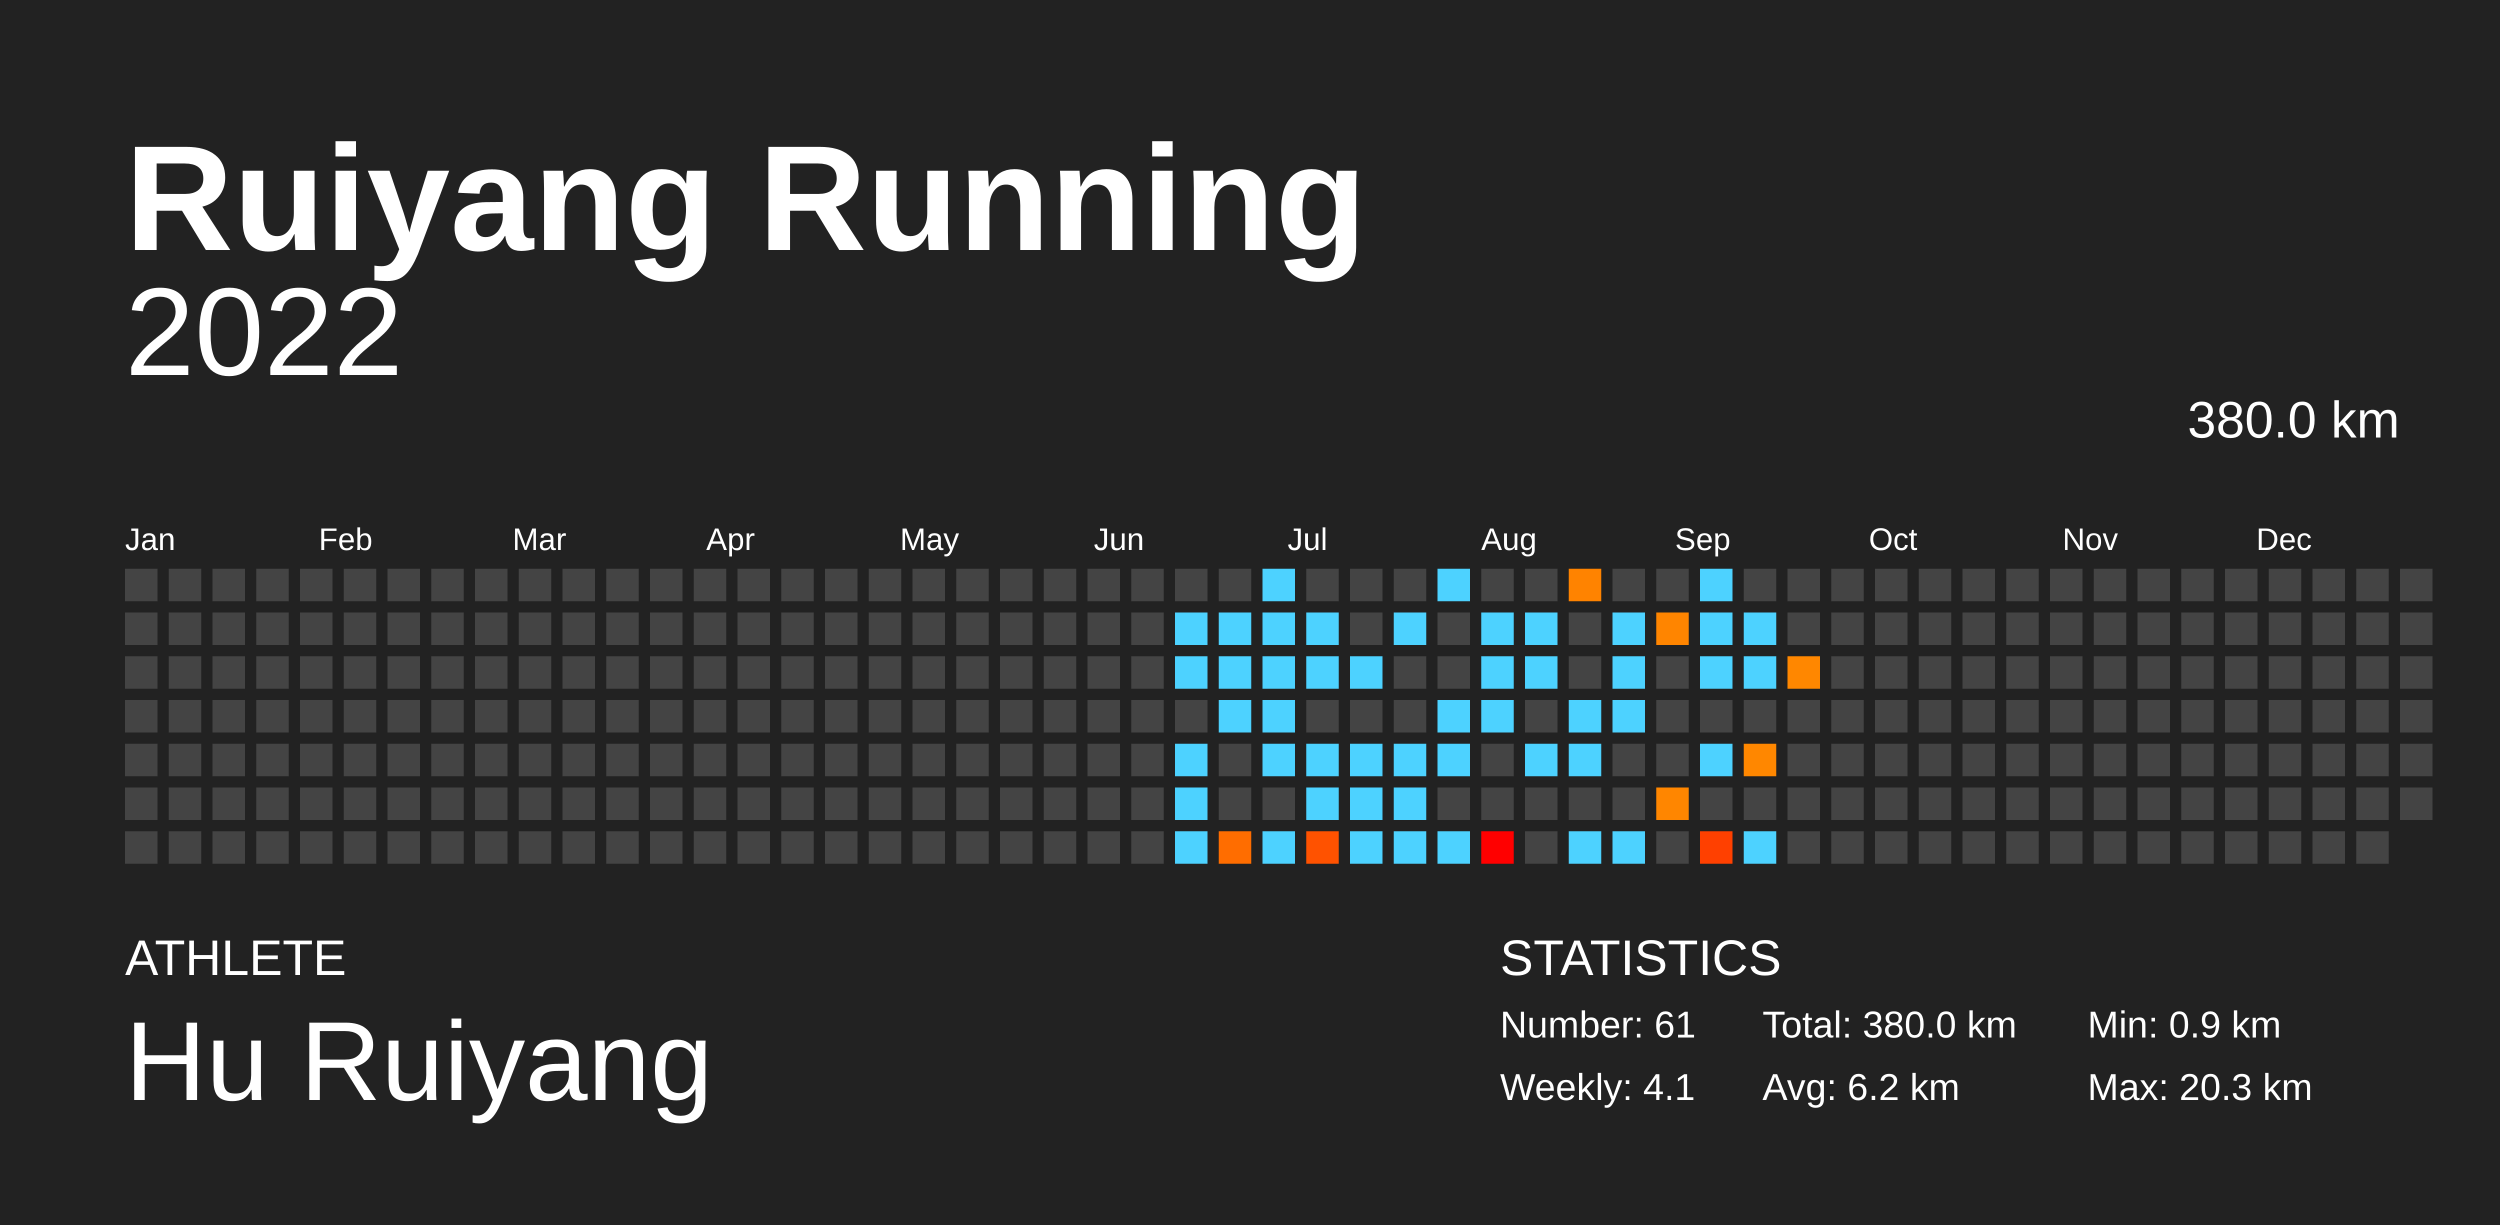
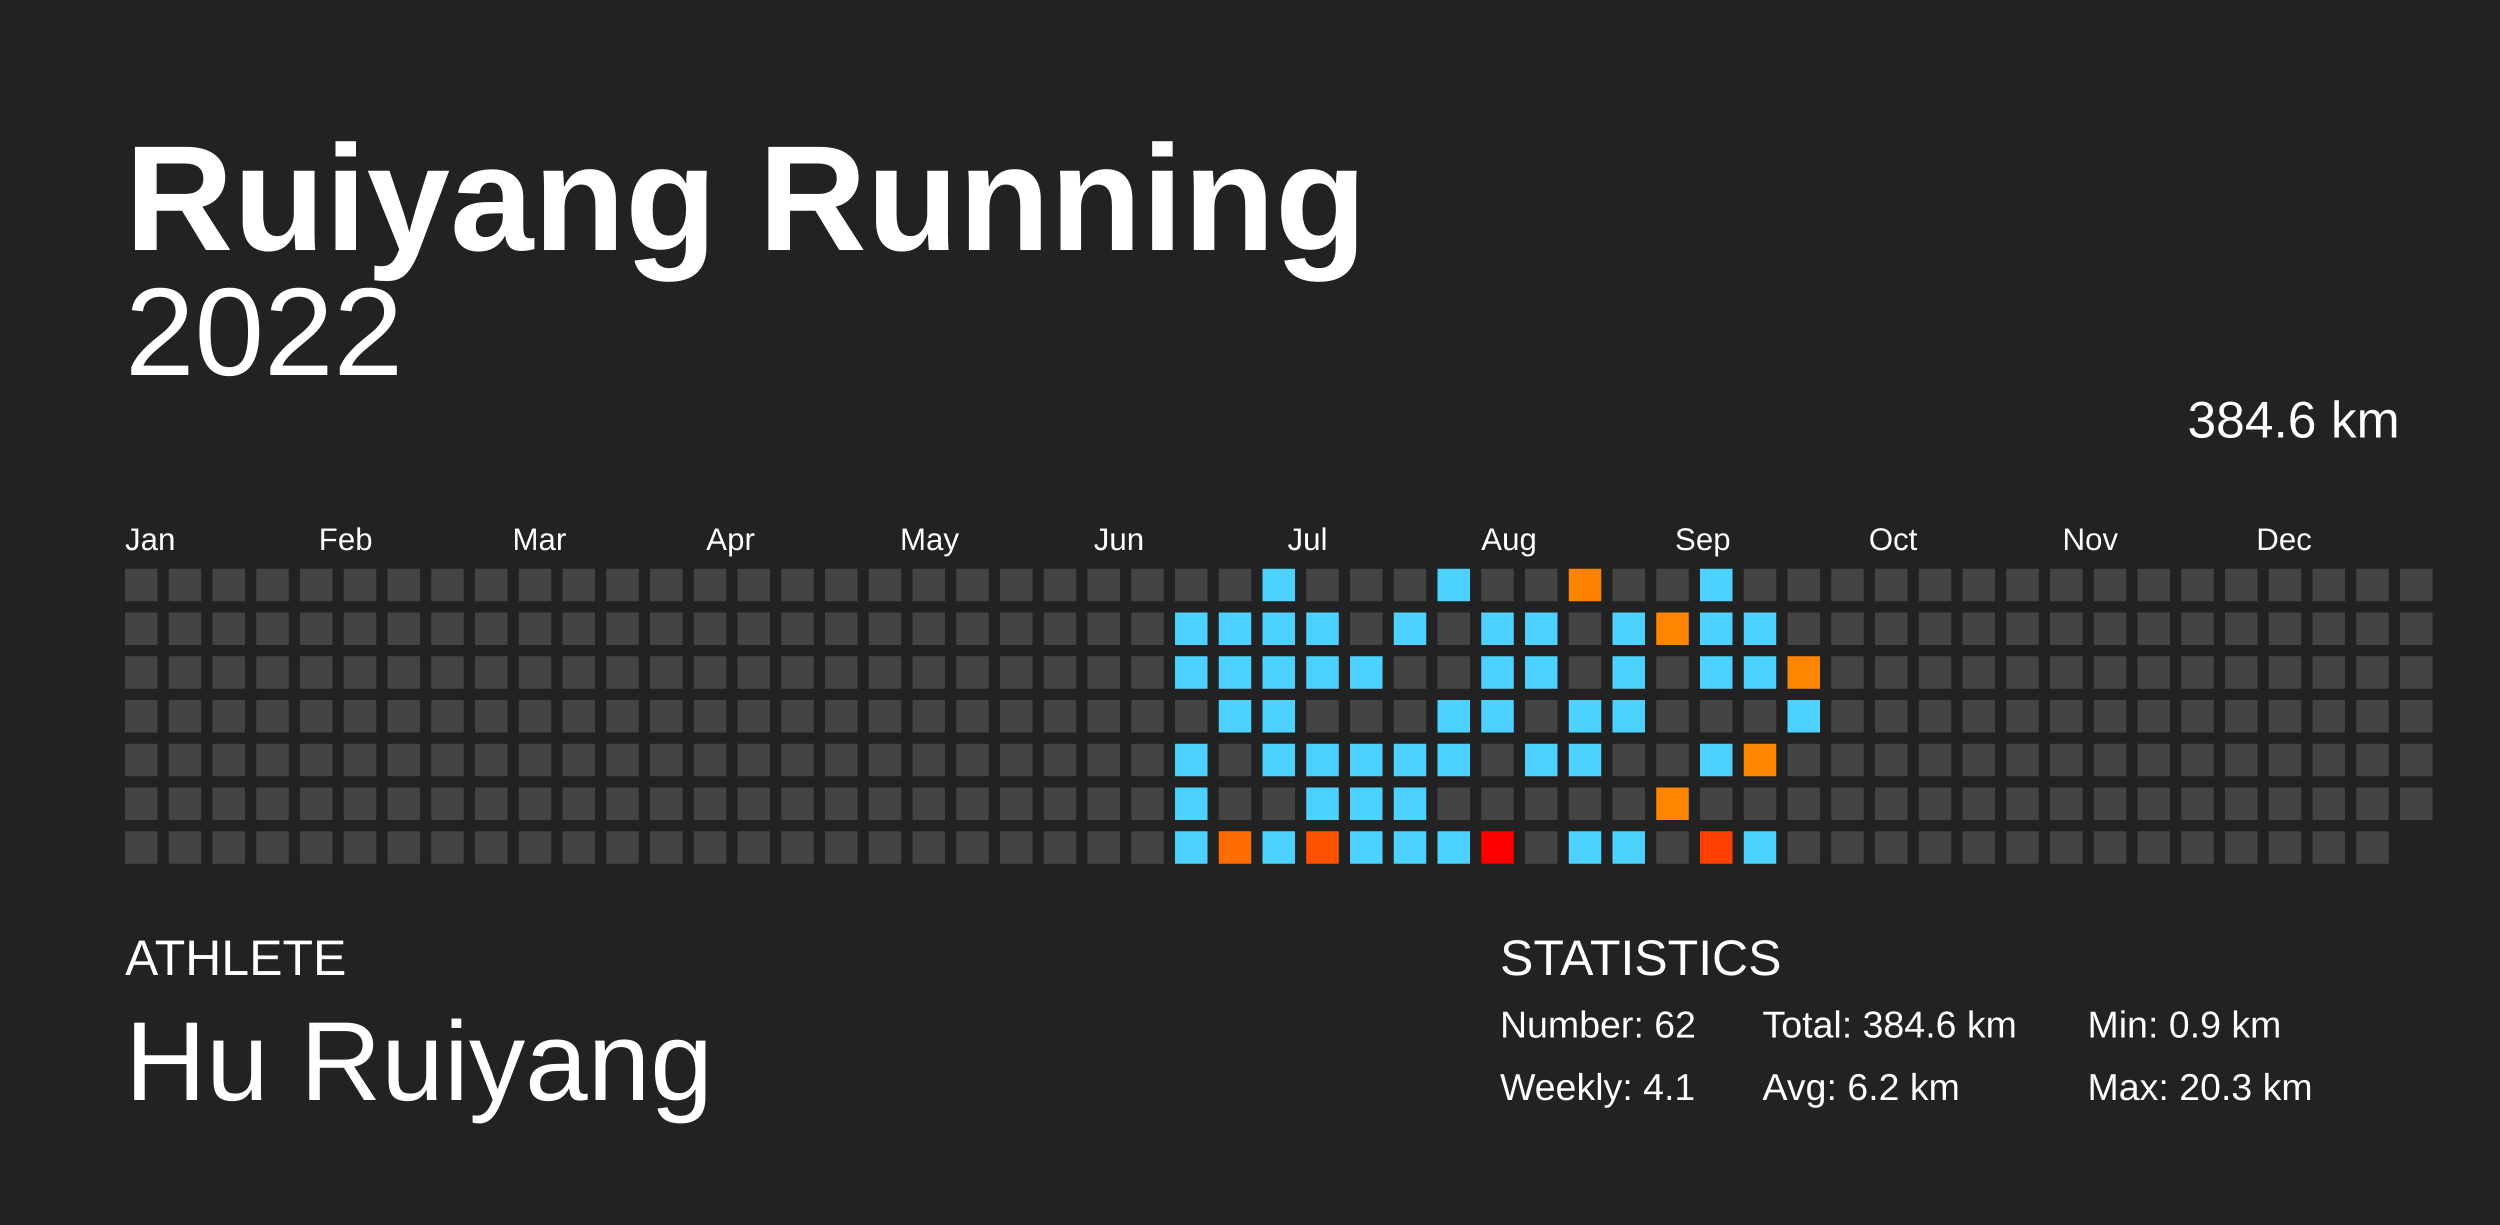
<svg xmlns="http://www.w3.org/2000/svg" baseProfile="full" height="98mm" version="1.1" viewBox="0,0,200,98" width="200mm">
  <defs />
  <rect fill="#222222" height="98" width="200" x="0" y="0" />
  <text fill="#FFFFFF" style="font-size:12px; font-family:Arial; font-weight:bold;" x="10" y="20">Ruiyang Running</text>
  <text fill="#FFFFFF" style="font-size:4px; font-family:Arial" x="10" y="78">ATHLETE</text>
  <text fill="#FFFFFF" style="font-size:9px; font-family:Arial" x="10" y="88">Hu Ruiyang</text>
  <text fill="#FFFFFF" style="font-size:4px; font-family:Arial" x="120" y="78">STATISTICS</text>
-   <text fill="#FFFFFF" style="font-size:3px; font-family:Arial" x="120" y="83">Number: 61</text>
+   <text fill="#FFFFFF" style="font-size:3px; font-family:Arial" x="120" y="83">Number: 62</text>
  <text fill="#FFFFFF" style="font-size:3px; font-family:Arial" x="120" y="88">Weekly: 4.1</text>
-   <text fill="#FFFFFF" style="font-size:3px; font-family:Arial" x="141" y="83">Total: 380.0 km</text>
+   <text fill="#FFFFFF" style="font-size:3px; font-family:Arial" x="141" y="83">Total: 384.6 km</text>
  <text fill="#FFFFFF" style="font-size:3px; font-family:Arial" x="141" y="88">Avg: 6.2 km</text>
  <text fill="#FFFFFF" style="font-size:3px; font-family:Arial" x="167" y="83">Min: 0.9 km</text>
  <text fill="#FFFFFF" style="font-size:3px; font-family:Arial" x="167" y="88">Max: 20.3 km</text>
  <text alignment-baseline="hanging" fill="#FFFFFF" style="font-size:10.0px; font-family:Arial;" x="10" y="30">2022</text>
-   <text alignment-baseline="hanging" fill="#FFFFFF" style="font-size:4.125px; font-family:Arial;" x="175" y="35">380.0 km</text>
+   <text alignment-baseline="hanging" fill="#FFFFFF" style="font-size:4.125px; font-family:Arial;" x="175" y="35">384.6 km</text>
  <text fill="#FFFFFF" style="font-size:2.5px; font-family:Arial" x="10.0" y="44">Jan</text>
  <text fill="#FFFFFF" style="font-size:2.5px; font-family:Arial" x="25.5" y="44">Feb</text>
  <text fill="#FFFFFF" style="font-size:2.5px; font-family:Arial" x="41.0" y="44">Mar</text>
  <text fill="#FFFFFF" style="font-size:2.5px; font-family:Arial" x="56.5" y="44">Apr</text>
  <text fill="#FFFFFF" style="font-size:2.5px; font-family:Arial" x="72.0" y="44">May</text>
  <text fill="#FFFFFF" style="font-size:2.5px; font-family:Arial" x="87.5" y="44">Jun</text>
  <text fill="#FFFFFF" style="font-size:2.5px; font-family:Arial" x="103.0" y="44">Jul</text>
  <text fill="#FFFFFF" style="font-size:2.5px; font-family:Arial" x="118.5" y="44">Aug</text>
  <text fill="#FFFFFF" style="font-size:2.5px; font-family:Arial" x="134.0" y="44">Sep</text>
  <text fill="#FFFFFF" style="font-size:2.5px; font-family:Arial" x="149.5" y="44">Oct</text>
  <text fill="#FFFFFF" style="font-size:2.5px; font-family:Arial" x="165.0" y="44">Nov</text>
  <text fill="#FFFFFF" style="font-size:2.5px; font-family:Arial" x="180.5" y="44">Dec</text>
  <rect fill="#444444" height="2.6" width="2.6" x="10.0" y="45.5" />
  <rect fill="#444444" height="2.6" width="2.6" x="10.0" y="49.0" />
  <rect fill="#444444" height="2.6" width="2.6" x="10.0" y="52.5" />
  <rect fill="#444444" height="2.6" width="2.6" x="10.0" y="56.0" />
  <rect fill="#444444" height="2.6" width="2.6" x="10.0" y="59.5" />
  <rect fill="#444444" height="2.6" width="2.6" x="10.0" y="63.0" />
  <rect fill="#444444" height="2.6" width="2.6" x="10.0" y="66.5" />
  <rect fill="#444444" height="2.6" width="2.6" x="13.5" y="45.5" />
  <rect fill="#444444" height="2.6" width="2.6" x="13.5" y="49.0" />
  <rect fill="#444444" height="2.6" width="2.6" x="13.5" y="52.5" />
  <rect fill="#444444" height="2.6" width="2.6" x="13.5" y="56.0" />
  <rect fill="#444444" height="2.6" width="2.6" x="13.5" y="59.5" />
  <rect fill="#444444" height="2.6" width="2.6" x="13.5" y="63.0" />
  <rect fill="#444444" height="2.6" width="2.6" x="13.5" y="66.5" />
  <rect fill="#444444" height="2.6" width="2.6" x="17.0" y="45.5" />
  <rect fill="#444444" height="2.6" width="2.6" x="17.0" y="49.0" />
  <rect fill="#444444" height="2.6" width="2.6" x="17.0" y="52.5" />
  <rect fill="#444444" height="2.6" width="2.6" x="17.0" y="56.0" />
  <rect fill="#444444" height="2.6" width="2.6" x="17.0" y="59.5" />
  <rect fill="#444444" height="2.6" width="2.6" x="17.0" y="63.0" />
  <rect fill="#444444" height="2.6" width="2.6" x="17.0" y="66.5" />
  <rect fill="#444444" height="2.6" width="2.6" x="20.5" y="45.5" />
  <rect fill="#444444" height="2.6" width="2.6" x="20.5" y="49.0" />
  <rect fill="#444444" height="2.6" width="2.6" x="20.5" y="52.5" />
  <rect fill="#444444" height="2.6" width="2.6" x="20.5" y="56.0" />
  <rect fill="#444444" height="2.6" width="2.6" x="20.5" y="59.5" />
  <rect fill="#444444" height="2.6" width="2.6" x="20.5" y="63.0" />
  <rect fill="#444444" height="2.6" width="2.6" x="20.5" y="66.5" />
  <rect fill="#444444" height="2.6" width="2.6" x="24.0" y="45.5" />
  <rect fill="#444444" height="2.6" width="2.6" x="24.0" y="49.0" />
  <rect fill="#444444" height="2.6" width="2.6" x="24.0" y="52.5" />
  <rect fill="#444444" height="2.6" width="2.6" x="24.0" y="56.0" />
  <rect fill="#444444" height="2.6" width="2.6" x="24.0" y="59.5" />
  <rect fill="#444444" height="2.6" width="2.6" x="24.0" y="63.0" />
  <rect fill="#444444" height="2.6" width="2.6" x="24.0" y="66.5" />
  <rect fill="#444444" height="2.6" width="2.6" x="27.5" y="45.5" />
  <rect fill="#444444" height="2.6" width="2.6" x="27.5" y="49.0" />
  <rect fill="#444444" height="2.6" width="2.6" x="27.5" y="52.5" />
  <rect fill="#444444" height="2.6" width="2.6" x="27.5" y="56.0" />
  <rect fill="#444444" height="2.6" width="2.6" x="27.5" y="59.5" />
  <rect fill="#444444" height="2.6" width="2.6" x="27.5" y="63.0" />
  <rect fill="#444444" height="2.6" width="2.6" x="27.5" y="66.5" />
  <rect fill="#444444" height="2.6" width="2.6" x="31.0" y="45.5" />
  <rect fill="#444444" height="2.6" width="2.6" x="31.0" y="49.0" />
  <rect fill="#444444" height="2.6" width="2.6" x="31.0" y="52.5" />
  <rect fill="#444444" height="2.6" width="2.6" x="31.0" y="56.0" />
  <rect fill="#444444" height="2.6" width="2.6" x="31.0" y="59.5" />
  <rect fill="#444444" height="2.6" width="2.6" x="31.0" y="63.0" />
  <rect fill="#444444" height="2.6" width="2.6" x="31.0" y="66.5" />
  <rect fill="#444444" height="2.6" width="2.6" x="34.5" y="45.5" />
  <rect fill="#444444" height="2.6" width="2.6" x="34.5" y="49.0" />
  <rect fill="#444444" height="2.6" width="2.6" x="34.5" y="52.5" />
  <rect fill="#444444" height="2.6" width="2.6" x="34.5" y="56.0" />
  <rect fill="#444444" height="2.6" width="2.6" x="34.5" y="59.5" />
  <rect fill="#444444" height="2.6" width="2.6" x="34.5" y="63.0" />
  <rect fill="#444444" height="2.6" width="2.6" x="34.5" y="66.5" />
  <rect fill="#444444" height="2.6" width="2.6" x="38.0" y="45.5" />
  <rect fill="#444444" height="2.6" width="2.6" x="38.0" y="49.0" />
  <rect fill="#444444" height="2.6" width="2.6" x="38.0" y="52.5" />
  <rect fill="#444444" height="2.6" width="2.6" x="38.0" y="56.0" />
  <rect fill="#444444" height="2.6" width="2.6" x="38.0" y="59.5" />
  <rect fill="#444444" height="2.6" width="2.6" x="38.0" y="63.0" />
  <rect fill="#444444" height="2.6" width="2.6" x="38.0" y="66.5" />
  <rect fill="#444444" height="2.6" width="2.6" x="41.5" y="45.5" />
  <rect fill="#444444" height="2.6" width="2.6" x="41.5" y="49.0" />
  <rect fill="#444444" height="2.6" width="2.6" x="41.5" y="52.5" />
  <rect fill="#444444" height="2.6" width="2.6" x="41.5" y="56.0" />
  <rect fill="#444444" height="2.6" width="2.6" x="41.5" y="59.5" />
  <rect fill="#444444" height="2.6" width="2.6" x="41.5" y="63.0" />
  <rect fill="#444444" height="2.6" width="2.6" x="41.5" y="66.5" />
  <rect fill="#444444" height="2.6" width="2.6" x="45.0" y="45.5" />
  <rect fill="#444444" height="2.6" width="2.6" x="45.0" y="49.0" />
  <rect fill="#444444" height="2.6" width="2.6" x="45.0" y="52.5" />
  <rect fill="#444444" height="2.6" width="2.6" x="45.0" y="56.0" />
  <rect fill="#444444" height="2.6" width="2.6" x="45.0" y="59.5" />
  <rect fill="#444444" height="2.6" width="2.6" x="45.0" y="63.0" />
  <rect fill="#444444" height="2.6" width="2.6" x="45.0" y="66.5" />
  <rect fill="#444444" height="2.6" width="2.6" x="48.5" y="45.5" />
  <rect fill="#444444" height="2.6" width="2.6" x="48.5" y="49.0" />
  <rect fill="#444444" height="2.6" width="2.6" x="48.5" y="52.5" />
  <rect fill="#444444" height="2.6" width="2.6" x="48.5" y="56.0" />
  <rect fill="#444444" height="2.6" width="2.6" x="48.5" y="59.5" />
  <rect fill="#444444" height="2.6" width="2.6" x="48.5" y="63.0" />
  <rect fill="#444444" height="2.6" width="2.6" x="48.5" y="66.5" />
  <rect fill="#444444" height="2.6" width="2.6" x="52.0" y="45.5" />
  <rect fill="#444444" height="2.6" width="2.6" x="52.0" y="49.0" />
  <rect fill="#444444" height="2.6" width="2.6" x="52.0" y="52.5" />
  <rect fill="#444444" height="2.6" width="2.6" x="52.0" y="56.0" />
  <rect fill="#444444" height="2.6" width="2.6" x="52.0" y="59.5" />
  <rect fill="#444444" height="2.6" width="2.6" x="52.0" y="63.0" />
  <rect fill="#444444" height="2.6" width="2.6" x="52.0" y="66.5" />
  <rect fill="#444444" height="2.6" width="2.6" x="55.5" y="45.5" />
  <rect fill="#444444" height="2.6" width="2.6" x="55.5" y="49.0" />
  <rect fill="#444444" height="2.6" width="2.6" x="55.5" y="52.5" />
  <rect fill="#444444" height="2.6" width="2.6" x="55.5" y="56.0" />
  <rect fill="#444444" height="2.6" width="2.6" x="55.5" y="59.5" />
  <rect fill="#444444" height="2.6" width="2.6" x="55.5" y="63.0" />
  <rect fill="#444444" height="2.6" width="2.6" x="55.5" y="66.5" />
  <rect fill="#444444" height="2.6" width="2.6" x="59.0" y="45.5" />
  <rect fill="#444444" height="2.6" width="2.6" x="59.0" y="49.0" />
  <rect fill="#444444" height="2.6" width="2.6" x="59.0" y="52.5" />
  <rect fill="#444444" height="2.6" width="2.6" x="59.0" y="56.0" />
  <rect fill="#444444" height="2.6" width="2.6" x="59.0" y="59.5" />
  <rect fill="#444444" height="2.6" width="2.6" x="59.0" y="63.0" />
  <rect fill="#444444" height="2.6" width="2.6" x="59.0" y="66.5" />
  <rect fill="#444444" height="2.6" width="2.6" x="62.5" y="45.5" />
  <rect fill="#444444" height="2.6" width="2.6" x="62.5" y="49.0" />
  <rect fill="#444444" height="2.6" width="2.6" x="62.5" y="52.5" />
  <rect fill="#444444" height="2.6" width="2.6" x="62.5" y="56.0" />
  <rect fill="#444444" height="2.6" width="2.6" x="62.5" y="59.5" />
  <rect fill="#444444" height="2.6" width="2.6" x="62.5" y="63.0" />
  <rect fill="#444444" height="2.6" width="2.6" x="62.5" y="66.5" />
  <rect fill="#444444" height="2.6" width="2.6" x="66.0" y="45.5" />
  <rect fill="#444444" height="2.6" width="2.6" x="66.0" y="49.0" />
  <rect fill="#444444" height="2.6" width="2.6" x="66.0" y="52.5" />
  <rect fill="#444444" height="2.6" width="2.6" x="66.0" y="56.0" />
  <rect fill="#444444" height="2.6" width="2.6" x="66.0" y="59.5" />
  <rect fill="#444444" height="2.6" width="2.6" x="66.0" y="63.0" />
  <rect fill="#444444" height="2.6" width="2.6" x="66.0" y="66.5" />
  <rect fill="#444444" height="2.6" width="2.6" x="69.5" y="45.5" />
  <rect fill="#444444" height="2.6" width="2.6" x="69.5" y="49.0" />
  <rect fill="#444444" height="2.6" width="2.6" x="69.5" y="52.5" />
  <rect fill="#444444" height="2.6" width="2.6" x="69.5" y="56.0" />
  <rect fill="#444444" height="2.6" width="2.6" x="69.5" y="59.5" />
  <rect fill="#444444" height="2.6" width="2.6" x="69.5" y="63.0" />
  <rect fill="#444444" height="2.6" width="2.6" x="69.5" y="66.5" />
  <rect fill="#444444" height="2.6" width="2.6" x="73.0" y="45.5" />
  <rect fill="#444444" height="2.6" width="2.6" x="73.0" y="49.0" />
  <rect fill="#444444" height="2.6" width="2.6" x="73.0" y="52.5" />
  <rect fill="#444444" height="2.6" width="2.6" x="73.0" y="56.0" />
  <rect fill="#444444" height="2.6" width="2.6" x="73.0" y="59.5" />
  <rect fill="#444444" height="2.6" width="2.6" x="73.0" y="63.0" />
  <rect fill="#444444" height="2.6" width="2.6" x="73.0" y="66.5" />
  <rect fill="#444444" height="2.6" width="2.6" x="76.5" y="45.5" />
  <rect fill="#444444" height="2.6" width="2.6" x="76.5" y="49.0" />
  <rect fill="#444444" height="2.6" width="2.6" x="76.5" y="52.5" />
  <rect fill="#444444" height="2.6" width="2.6" x="76.5" y="56.0" />
  <rect fill="#444444" height="2.6" width="2.6" x="76.5" y="59.5" />
  <rect fill="#444444" height="2.6" width="2.6" x="76.5" y="63.0" />
  <rect fill="#444444" height="2.6" width="2.6" x="76.5" y="66.5" />
  <rect fill="#444444" height="2.6" width="2.6" x="80.0" y="45.5" />
  <rect fill="#444444" height="2.6" width="2.6" x="80.0" y="49.0" />
  <rect fill="#444444" height="2.6" width="2.6" x="80.0" y="52.5" />
  <rect fill="#444444" height="2.6" width="2.6" x="80.0" y="56.0" />
  <rect fill="#444444" height="2.6" width="2.6" x="80.0" y="59.5" />
  <rect fill="#444444" height="2.6" width="2.6" x="80.0" y="63.0" />
  <rect fill="#444444" height="2.6" width="2.6" x="80.0" y="66.5" />
  <rect fill="#444444" height="2.6" width="2.6" x="83.5" y="45.5" />
  <rect fill="#444444" height="2.6" width="2.6" x="83.5" y="49.0" />
  <rect fill="#444444" height="2.6" width="2.6" x="83.5" y="52.5" />
  <rect fill="#444444" height="2.6" width="2.6" x="83.5" y="56.0" />
  <rect fill="#444444" height="2.6" width="2.6" x="83.5" y="59.5" />
  <rect fill="#444444" height="2.6" width="2.6" x="83.5" y="63.0" />
  <rect fill="#444444" height="2.6" width="2.6" x="83.5" y="66.5" />
  <rect fill="#444444" height="2.6" width="2.6" x="87.0" y="45.5" />
  <rect fill="#444444" height="2.6" width="2.6" x="87.0" y="49.0" />
  <rect fill="#444444" height="2.6" width="2.6" x="87.0" y="52.5" />
  <rect fill="#444444" height="2.6" width="2.6" x="87.0" y="56.0" />
  <rect fill="#444444" height="2.6" width="2.6" x="87.0" y="59.5" />
  <rect fill="#444444" height="2.6" width="2.6" x="87.0" y="63.0" />
  <rect fill="#444444" height="2.6" width="2.6" x="87.0" y="66.5" />
  <rect fill="#444444" height="2.6" width="2.6" x="90.5" y="45.5" />
  <rect fill="#444444" height="2.6" width="2.6" x="90.5" y="49.0" />
  <rect fill="#444444" height="2.6" width="2.6" x="90.5" y="52.5" />
  <rect fill="#444444" height="2.6" width="2.6" x="90.5" y="56.0" />
  <rect fill="#444444" height="2.6" width="2.6" x="90.5" y="59.5" />
  <rect fill="#444444" height="2.6" width="2.6" x="90.5" y="63.0" />
  <rect fill="#444444" height="2.6" width="2.6" x="90.5" y="66.5" />
  <rect fill="#444444" height="2.6" width="2.6" x="94.0" y="45.5" />
  <rect fill="#4dd2ff" height="2.6" width="2.6" x="94.0" y="49.0" />
  <rect fill="#4dd2ff" height="2.6" width="2.6" x="94.0" y="52.5" />
  <rect fill="#444444" height="2.6" width="2.6" x="94.0" y="56.0" />
  <rect fill="#4dd2ff" height="2.6" width="2.6" x="94.0" y="59.5" />
  <rect fill="#4dd2ff" height="2.6" width="2.6" x="94.0" y="63.0" />
  <rect fill="#4dd2ff" height="2.6" width="2.6" x="94.0" y="66.5" />
  <rect fill="#444444" height="2.6" width="2.6" x="97.5" y="45.5" />
  <rect fill="#4dd2ff" height="2.6" width="2.6" x="97.5" y="49.0" />
  <rect fill="#4dd2ff" height="2.6" width="2.6" x="97.5" y="52.5" />
  <rect fill="#4dd2ff" height="2.6" width="2.6" x="97.5" y="56.0" />
  <rect fill="#444444" height="2.6" width="2.6" x="97.5" y="59.5" />
  <rect fill="#444444" height="2.6" width="2.6" x="97.5" y="63.0" />
  <rect fill="#ff6d00" height="2.6" width="2.6" x="97.5" y="66.5" />
  <rect fill="#4dd2ff" height="2.6" width="2.6" x="101.0" y="45.5" />
  <rect fill="#4dd2ff" height="2.6" width="2.6" x="101.0" y="49.0" />
  <rect fill="#4dd2ff" height="2.6" width="2.6" x="101.0" y="52.5" />
  <rect fill="#4dd2ff" height="2.6" width="2.6" x="101.0" y="56.0" />
  <rect fill="#4dd2ff" height="2.6" width="2.6" x="101.0" y="59.5" />
  <rect fill="#444444" height="2.6" width="2.6" x="101.0" y="63.0" />
  <rect fill="#4dd2ff" height="2.6" width="2.6" x="101.0" y="66.5" />
  <rect fill="#444444" height="2.6" width="2.6" x="104.5" y="45.5" />
  <rect fill="#4dd2ff" height="2.6" width="2.6" x="104.5" y="49.0" />
  <rect fill="#4dd2ff" height="2.6" width="2.6" x="104.5" y="52.5" />
  <rect fill="#444444" height="2.6" width="2.6" x="104.5" y="56.0" />
  <rect fill="#4dd2ff" height="2.6" width="2.6" x="104.5" y="59.5" />
  <rect fill="#4dd2ff" height="2.6" width="2.6" x="104.5" y="63.0" />
  <rect fill="#ff5200" height="2.6" width="2.6" x="104.5" y="66.5" />
  <rect fill="#444444" height="2.6" width="2.6" x="108.0" y="45.5" />
  <rect fill="#444444" height="2.6" width="2.6" x="108.0" y="49.0" />
  <rect fill="#4dd2ff" height="2.6" width="2.6" x="108.0" y="52.5" />
  <rect fill="#444444" height="2.6" width="2.6" x="108.0" y="56.0" />
  <rect fill="#4dd2ff" height="2.6" width="2.6" x="108.0" y="59.5" />
  <rect fill="#4dd2ff" height="2.6" width="2.6" x="108.0" y="63.0" />
  <rect fill="#4dd2ff" height="2.6" width="2.6" x="108.0" y="66.5" />
  <rect fill="#444444" height="2.6" width="2.6" x="111.5" y="45.5" />
  <rect fill="#4dd2ff" height="2.6" width="2.6" x="111.5" y="49.0" />
  <rect fill="#444444" height="2.6" width="2.6" x="111.5" y="52.5" />
  <rect fill="#444444" height="2.6" width="2.6" x="111.5" y="56.0" />
  <rect fill="#4dd2ff" height="2.6" width="2.6" x="111.5" y="59.5" />
  <rect fill="#4dd2ff" height="2.6" width="2.6" x="111.5" y="63.0" />
  <rect fill="#4dd2ff" height="2.6" width="2.6" x="111.5" y="66.5" />
  <rect fill="#4dd2ff" height="2.6" width="2.6" x="115.0" y="45.5" />
  <rect fill="#444444" height="2.6" width="2.6" x="115.0" y="49.0" />
  <rect fill="#444444" height="2.6" width="2.6" x="115.0" y="52.5" />
  <rect fill="#4dd2ff" height="2.6" width="2.6" x="115.0" y="56.0" />
  <rect fill="#4dd2ff" height="2.6" width="2.6" x="115.0" y="59.5" />
  <rect fill="#444444" height="2.6" width="2.6" x="115.0" y="63.0" />
  <rect fill="#4dd2ff" height="2.6" width="2.6" x="115.0" y="66.5" />
  <rect fill="#444444" height="2.6" width="2.6" x="118.5" y="45.5" />
  <rect fill="#4dd2ff" height="2.6" width="2.6" x="118.5" y="49.0" />
  <rect fill="#4dd2ff" height="2.6" width="2.6" x="118.5" y="52.5" />
  <rect fill="#4dd2ff" height="2.6" width="2.6" x="118.5" y="56.0" />
  <rect fill="#444444" height="2.6" width="2.6" x="118.5" y="59.5" />
  <rect fill="#444444" height="2.6" width="2.6" x="118.5" y="63.0" />
  <rect fill="red" height="2.6" width="2.6" x="118.5" y="66.5" />
  <rect fill="#444444" height="2.6" width="2.6" x="122.0" y="45.5" />
  <rect fill="#4dd2ff" height="2.6" width="2.6" x="122.0" y="49.0" />
  <rect fill="#4dd2ff" height="2.6" width="2.6" x="122.0" y="52.5" />
  <rect fill="#444444" height="2.6" width="2.6" x="122.0" y="56.0" />
  <rect fill="#4dd2ff" height="2.6" width="2.6" x="122.0" y="59.5" />
  <rect fill="#444444" height="2.6" width="2.6" x="122.0" y="63.0" />
  <rect fill="#444444" height="2.6" width="2.6" x="122.0" y="66.5" />
  <rect fill="#ff8300" height="2.6" width="2.6" x="125.5" y="45.5" />
  <rect fill="#444444" height="2.6" width="2.6" x="125.5" y="49.0" />
  <rect fill="#444444" height="2.6" width="2.6" x="125.5" y="52.5" />
  <rect fill="#4dd2ff" height="2.6" width="2.6" x="125.5" y="56.0" />
  <rect fill="#4dd2ff" height="2.6" width="2.6" x="125.5" y="59.5" />
  <rect fill="#444444" height="2.6" width="2.6" x="125.5" y="63.0" />
  <rect fill="#4dd2ff" height="2.6" width="2.6" x="125.5" y="66.5" />
  <rect fill="#444444" height="2.6" width="2.6" x="129.0" y="45.5" />
  <rect fill="#4dd2ff" height="2.6" width="2.6" x="129.0" y="49.0" />
  <rect fill="#4dd2ff" height="2.6" width="2.6" x="129.0" y="52.5" />
  <rect fill="#4dd2ff" height="2.6" width="2.6" x="129.0" y="56.0" />
  <rect fill="#444444" height="2.6" width="2.6" x="129.0" y="59.5" />
  <rect fill="#444444" height="2.6" width="2.6" x="129.0" y="63.0" />
  <rect fill="#4dd2ff" height="2.6" width="2.6" x="129.0" y="66.5" />
  <rect fill="#444444" height="2.6" width="2.6" x="132.5" y="45.5" />
  <rect fill="#ff8500" height="2.6" width="2.6" x="132.5" y="49.0" />
  <rect fill="#444444" height="2.6" width="2.6" x="132.5" y="52.5" />
  <rect fill="#444444" height="2.6" width="2.6" x="132.5" y="56.0" />
  <rect fill="#444444" height="2.6" width="2.6" x="132.5" y="59.5" />
  <rect fill="#ff8600" height="2.6" width="2.6" x="132.5" y="63.0" />
  <rect fill="#444444" height="2.6" width="2.6" x="132.5" y="66.5" />
  <rect fill="#4dd2ff" height="2.6" width="2.6" x="136.0" y="45.5" />
  <rect fill="#4dd2ff" height="2.6" width="2.6" x="136.0" y="49.0" />
  <rect fill="#4dd2ff" height="2.6" width="2.6" x="136.0" y="52.5" />
  <rect fill="#444444" height="2.6" width="2.6" x="136.0" y="56.0" />
  <rect fill="#4dd2ff" height="2.6" width="2.6" x="136.0" y="59.5" />
  <rect fill="#444444" height="2.6" width="2.6" x="136.0" y="63.0" />
  <rect fill="#ff4000" height="2.6" width="2.6" x="136.0" y="66.5" />
  <rect fill="#444444" height="2.6" width="2.6" x="139.5" y="45.5" />
  <rect fill="#4dd2ff" height="2.6" width="2.6" x="139.5" y="49.0" />
  <rect fill="#4dd2ff" height="2.6" width="2.6" x="139.5" y="52.5" />
  <rect fill="#444444" height="2.6" width="2.6" x="139.5" y="56.0" />
  <rect fill="#ff8700" height="2.6" width="2.6" x="139.5" y="59.5" />
  <rect fill="#444444" height="2.6" width="2.6" x="139.5" y="63.0" />
  <rect fill="#4dd2ff" height="2.6" width="2.6" x="139.5" y="66.5" />
  <rect fill="#444444" height="2.6" width="2.6" x="143.0" y="45.5" />
  <rect fill="#444444" height="2.6" width="2.6" x="143.0" y="49.0" />
  <rect fill="#ff8700" height="2.6" width="2.6" x="143.0" y="52.5" />
-   <rect fill="#444444" height="2.6" width="2.6" x="143.0" y="56.0" />
+   <rect fill="#4dd2ff" height="2.6" width="2.6" x="143.0" y="56.0" />
  <rect fill="#444444" height="2.6" width="2.6" x="143.0" y="59.5" />
  <rect fill="#444444" height="2.6" width="2.6" x="143.0" y="63.0" />
  <rect fill="#444444" height="2.6" width="2.6" x="143.0" y="66.5" />
  <rect fill="#444444" height="2.6" width="2.6" x="146.5" y="45.5" />
  <rect fill="#444444" height="2.6" width="2.6" x="146.5" y="49.0" />
  <rect fill="#444444" height="2.6" width="2.6" x="146.5" y="52.5" />
  <rect fill="#444444" height="2.6" width="2.6" x="146.5" y="56.0" />
  <rect fill="#444444" height="2.6" width="2.6" x="146.5" y="59.5" />
  <rect fill="#444444" height="2.6" width="2.6" x="146.5" y="63.0" />
  <rect fill="#444444" height="2.6" width="2.6" x="146.5" y="66.5" />
  <rect fill="#444444" height="2.6" width="2.6" x="150.0" y="45.5" />
  <rect fill="#444444" height="2.6" width="2.6" x="150.0" y="49.0" />
  <rect fill="#444444" height="2.6" width="2.6" x="150.0" y="52.5" />
  <rect fill="#444444" height="2.6" width="2.6" x="150.0" y="56.0" />
  <rect fill="#444444" height="2.6" width="2.6" x="150.0" y="59.5" />
  <rect fill="#444444" height="2.6" width="2.6" x="150.0" y="63.0" />
  <rect fill="#444444" height="2.6" width="2.6" x="150.0" y="66.5" />
  <rect fill="#444444" height="2.6" width="2.6" x="153.5" y="45.5" />
  <rect fill="#444444" height="2.6" width="2.6" x="153.5" y="49.0" />
  <rect fill="#444444" height="2.6" width="2.6" x="153.5" y="52.5" />
  <rect fill="#444444" height="2.6" width="2.6" x="153.5" y="56.0" />
  <rect fill="#444444" height="2.6" width="2.6" x="153.5" y="59.5" />
  <rect fill="#444444" height="2.6" width="2.6" x="153.5" y="63.0" />
  <rect fill="#444444" height="2.6" width="2.6" x="153.5" y="66.5" />
  <rect fill="#444444" height="2.6" width="2.6" x="157.0" y="45.5" />
  <rect fill="#444444" height="2.6" width="2.6" x="157.0" y="49.0" />
  <rect fill="#444444" height="2.6" width="2.6" x="157.0" y="52.5" />
  <rect fill="#444444" height="2.6" width="2.6" x="157.0" y="56.0" />
  <rect fill="#444444" height="2.6" width="2.6" x="157.0" y="59.5" />
  <rect fill="#444444" height="2.6" width="2.6" x="157.0" y="63.0" />
  <rect fill="#444444" height="2.6" width="2.6" x="157.0" y="66.5" />
  <rect fill="#444444" height="2.6" width="2.6" x="160.5" y="45.5" />
  <rect fill="#444444" height="2.6" width="2.6" x="160.5" y="49.0" />
  <rect fill="#444444" height="2.6" width="2.6" x="160.5" y="52.5" />
  <rect fill="#444444" height="2.6" width="2.6" x="160.5" y="56.0" />
  <rect fill="#444444" height="2.6" width="2.6" x="160.5" y="59.5" />
  <rect fill="#444444" height="2.6" width="2.6" x="160.5" y="63.0" />
  <rect fill="#444444" height="2.6" width="2.6" x="160.5" y="66.5" />
  <rect fill="#444444" height="2.6" width="2.6" x="164.0" y="45.5" />
  <rect fill="#444444" height="2.6" width="2.6" x="164.0" y="49.0" />
  <rect fill="#444444" height="2.6" width="2.6" x="164.0" y="52.5" />
  <rect fill="#444444" height="2.6" width="2.6" x="164.0" y="56.0" />
  <rect fill="#444444" height="2.6" width="2.6" x="164.0" y="59.5" />
  <rect fill="#444444" height="2.6" width="2.6" x="164.0" y="63.0" />
  <rect fill="#444444" height="2.6" width="2.6" x="164.0" y="66.5" />
  <rect fill="#444444" height="2.6" width="2.6" x="167.5" y="45.5" />
  <rect fill="#444444" height="2.6" width="2.6" x="167.5" y="49.0" />
  <rect fill="#444444" height="2.6" width="2.6" x="167.5" y="52.5" />
  <rect fill="#444444" height="2.6" width="2.6" x="167.5" y="56.0" />
  <rect fill="#444444" height="2.6" width="2.6" x="167.5" y="59.5" />
  <rect fill="#444444" height="2.6" width="2.6" x="167.5" y="63.0" />
  <rect fill="#444444" height="2.6" width="2.6" x="167.5" y="66.5" />
  <rect fill="#444444" height="2.6" width="2.6" x="171.0" y="45.5" />
  <rect fill="#444444" height="2.6" width="2.6" x="171.0" y="49.0" />
  <rect fill="#444444" height="2.6" width="2.6" x="171.0" y="52.5" />
  <rect fill="#444444" height="2.6" width="2.6" x="171.0" y="56.0" />
  <rect fill="#444444" height="2.6" width="2.6" x="171.0" y="59.5" />
  <rect fill="#444444" height="2.6" width="2.6" x="171.0" y="63.0" />
  <rect fill="#444444" height="2.6" width="2.6" x="171.0" y="66.5" />
  <rect fill="#444444" height="2.6" width="2.6" x="174.5" y="45.5" />
  <rect fill="#444444" height="2.6" width="2.6" x="174.5" y="49.0" />
  <rect fill="#444444" height="2.6" width="2.6" x="174.5" y="52.5" />
  <rect fill="#444444" height="2.6" width="2.6" x="174.5" y="56.0" />
  <rect fill="#444444" height="2.6" width="2.6" x="174.5" y="59.5" />
  <rect fill="#444444" height="2.6" width="2.6" x="174.5" y="63.0" />
  <rect fill="#444444" height="2.6" width="2.6" x="174.5" y="66.5" />
  <rect fill="#444444" height="2.6" width="2.6" x="178.0" y="45.5" />
  <rect fill="#444444" height="2.6" width="2.6" x="178.0" y="49.0" />
  <rect fill="#444444" height="2.6" width="2.6" x="178.0" y="52.5" />
  <rect fill="#444444" height="2.6" width="2.6" x="178.0" y="56.0" />
  <rect fill="#444444" height="2.6" width="2.6" x="178.0" y="59.5" />
  <rect fill="#444444" height="2.6" width="2.6" x="178.0" y="63.0" />
  <rect fill="#444444" height="2.6" width="2.6" x="178.0" y="66.5" />
  <rect fill="#444444" height="2.6" width="2.6" x="181.5" y="45.5" />
  <rect fill="#444444" height="2.6" width="2.6" x="181.5" y="49.0" />
  <rect fill="#444444" height="2.6" width="2.6" x="181.5" y="52.5" />
  <rect fill="#444444" height="2.6" width="2.6" x="181.5" y="56.0" />
  <rect fill="#444444" height="2.6" width="2.6" x="181.5" y="59.5" />
  <rect fill="#444444" height="2.6" width="2.6" x="181.5" y="63.0" />
  <rect fill="#444444" height="2.6" width="2.6" x="181.5" y="66.5" />
  <rect fill="#444444" height="2.6" width="2.6" x="185.0" y="45.5" />
  <rect fill="#444444" height="2.6" width="2.6" x="185.0" y="49.0" />
  <rect fill="#444444" height="2.6" width="2.6" x="185.0" y="52.5" />
  <rect fill="#444444" height="2.6" width="2.6" x="185.0" y="56.0" />
  <rect fill="#444444" height="2.6" width="2.6" x="185.0" y="59.5" />
  <rect fill="#444444" height="2.6" width="2.6" x="185.0" y="63.0" />
  <rect fill="#444444" height="2.6" width="2.6" x="185.0" y="66.5" />
  <rect fill="#444444" height="2.6" width="2.6" x="188.5" y="45.5" />
  <rect fill="#444444" height="2.6" width="2.6" x="188.5" y="49.0" />
  <rect fill="#444444" height="2.6" width="2.6" x="188.5" y="52.5" />
  <rect fill="#444444" height="2.6" width="2.6" x="188.5" y="56.0" />
  <rect fill="#444444" height="2.6" width="2.6" x="188.5" y="59.5" />
  <rect fill="#444444" height="2.6" width="2.6" x="188.5" y="63.0" />
  <rect fill="#444444" height="2.6" width="2.6" x="188.5" y="66.5" />
  <rect fill="#444444" height="2.6" width="2.6" x="192.0" y="45.5" />
  <rect fill="#444444" height="2.6" width="2.6" x="192.0" y="49.0" />
  <rect fill="#444444" height="2.6" width="2.6" x="192.0" y="52.5" />
  <rect fill="#444444" height="2.6" width="2.6" x="192.0" y="56.0" />
  <rect fill="#444444" height="2.6" width="2.6" x="192.0" y="59.5" />
  <rect fill="#444444" height="2.6" width="2.6" x="192.0" y="63.0" />
</svg>
